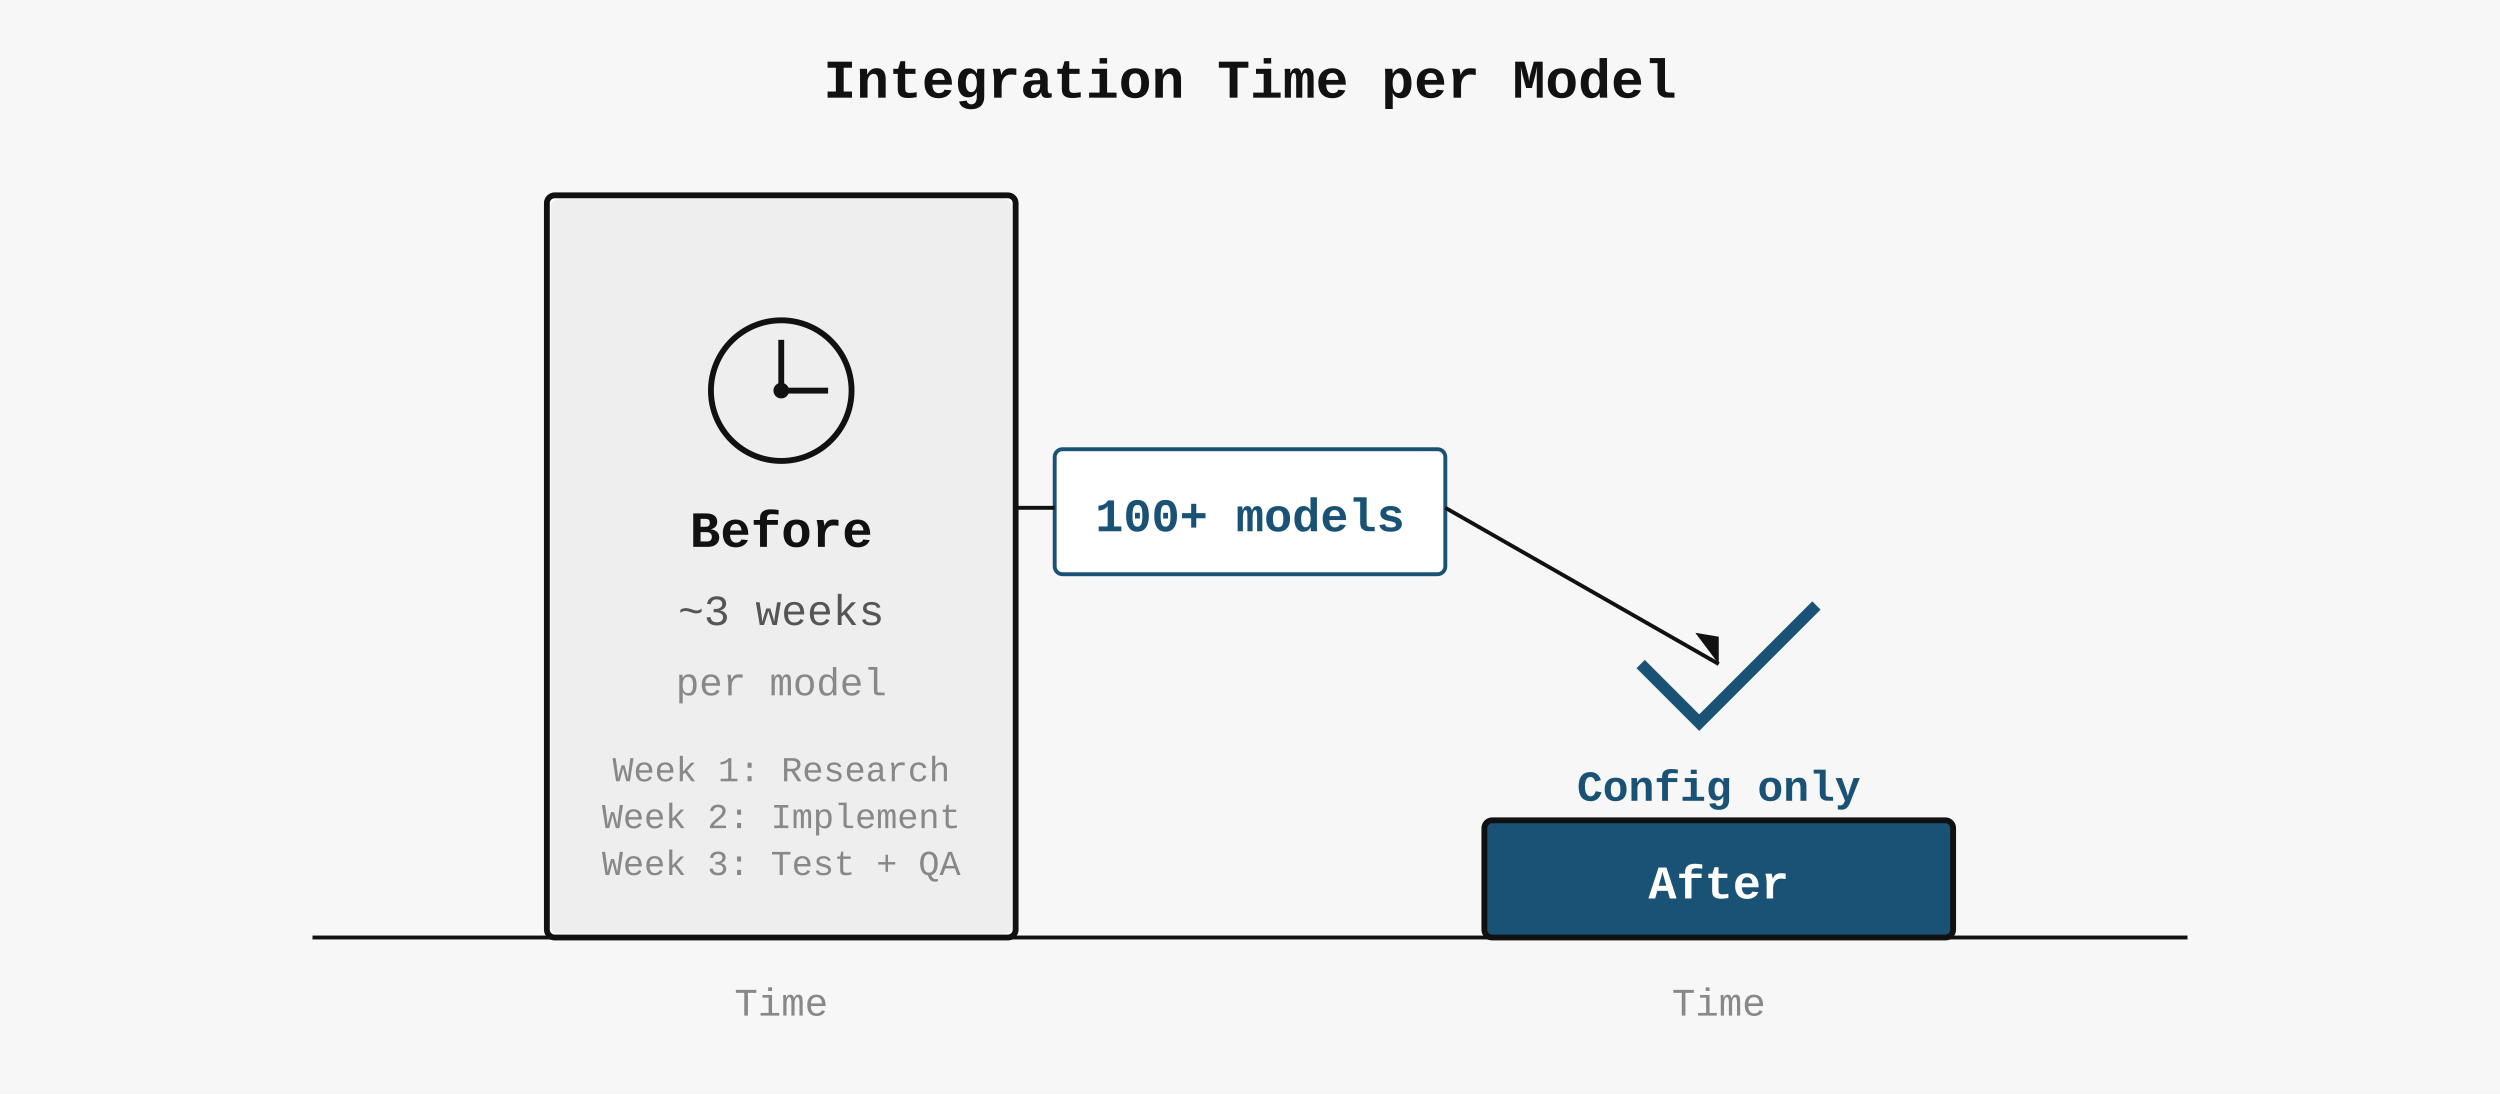
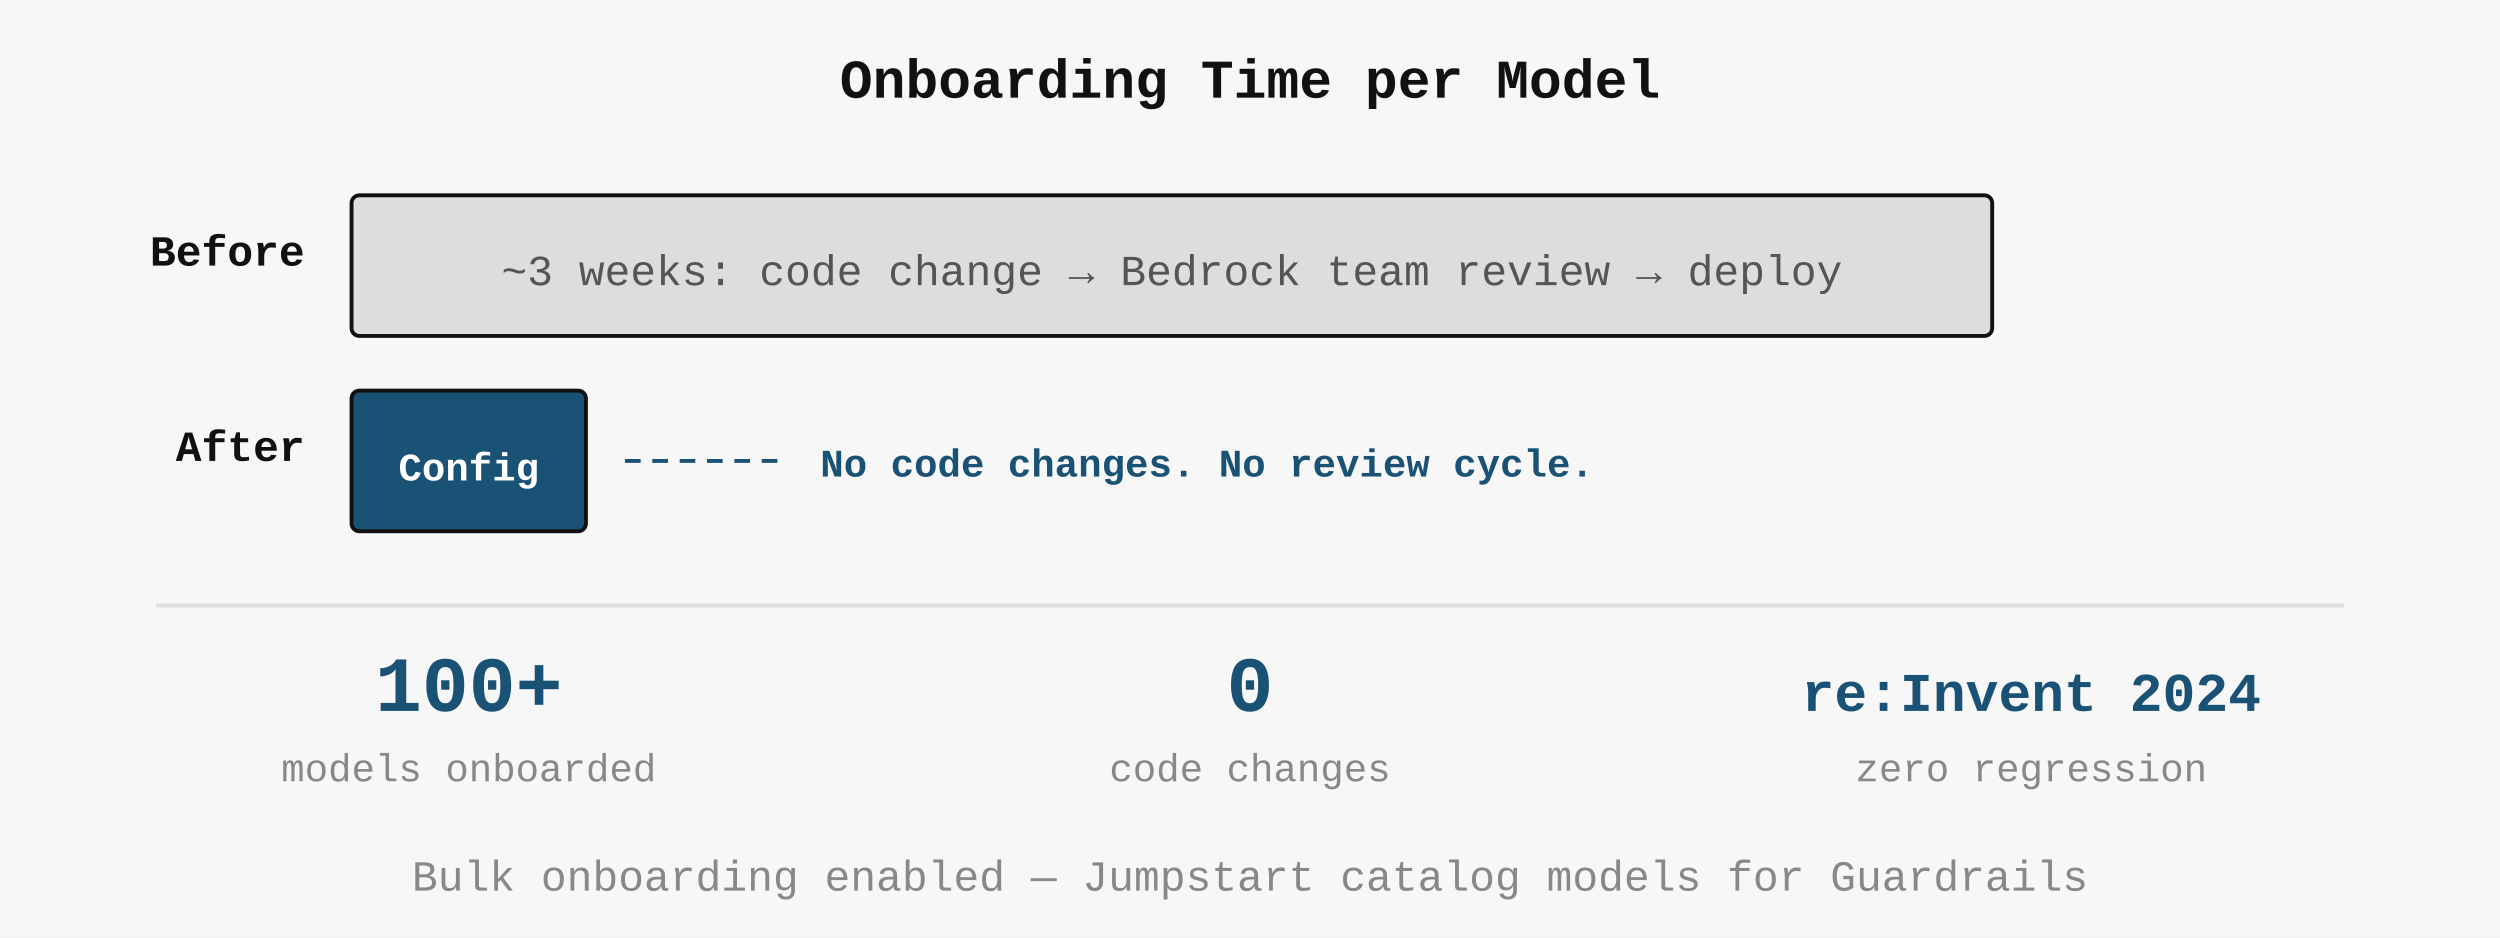
- <svg xmlns="http://www.w3.org/2000/svg" viewBox="0 0 640 280" width="640" height="280">
-   <rect width="640" height="280" fill="#f7f7f7" />
-   <text x="320" y="25" text-anchor="middle" font-family="'SF Mono', Monaco, 'Cascadia Code', 'Roboto Mono', Consolas, 'Courier New', monospace" font-size="14" font-weight="600" fill="#111">Integration Time per Model</text>
-   <line x1="80" y1="240" x2="560" y2="240" stroke="#111" stroke-width="1" />
-   <rect x="140" y="50" width="120" height="190" rx="2" fill="#fff" stroke="#111" stroke-width="1.5" />
-   <rect x="141" y="51" width="118" height="188" rx="2" fill="#ddd" opacity="0.5" />
-   <circle cx="200" cy="100" r="18" fill="none" stroke="#111" stroke-width="1.5" />
-   <line x1="200" y1="100" x2="200" y2="87" stroke="#111" stroke-width="1.5" />
-   <line x1="200" y1="100" x2="212" y2="100" stroke="#111" stroke-width="1.5" />
-   <circle cx="200" cy="100" r="2" fill="#111" />
-   <text x="200" y="140" text-anchor="middle" font-family="'SF Mono', Monaco, 'Cascadia Code', 'Roboto Mono', Consolas, 'Courier New', monospace" font-size="13" font-weight="600" fill="#111">Before</text>
-   <text x="200" y="160" text-anchor="middle" font-family="'SF Mono', Monaco, 'Cascadia Code', 'Roboto Mono', Consolas, 'Courier New', monospace" font-size="11" fill="#555">~3 weeks</text>
-   <text x="200" y="178" text-anchor="middle" font-family="'SF Mono', Monaco, 'Cascadia Code', 'Roboto Mono', Consolas, 'Courier New', monospace" font-size="10" fill="#888">per model</text>
-   <text x="200" y="200" text-anchor="middle" font-family="'SF Mono', Monaco, 'Cascadia Code', 'Roboto Mono', Consolas, 'Courier New', monospace" font-size="9" fill="#888">Week 1: Research</text>
-   <text x="200" y="212" text-anchor="middle" font-family="'SF Mono', Monaco, 'Cascadia Code', 'Roboto Mono', Consolas, 'Courier New', monospace" font-size="9" fill="#888">Week 2: Implement</text>
-   <text x="200" y="224" text-anchor="middle" font-family="'SF Mono', Monaco, 'Cascadia Code', 'Roboto Mono', Consolas, 'Courier New', monospace" font-size="9" fill="#888">Week 3: Test + QA</text>
-   <rect x="380" y="210" width="120" height="30" rx="2" fill="#1a5276" stroke="#111" stroke-width="1.5" />
-   <text x="440" y="230" text-anchor="middle" font-family="'SF Mono', Monaco, 'Cascadia Code', 'Roboto Mono', Consolas, 'Courier New', monospace" font-size="12" font-weight="600" fill="#fff">After</text>
-   <path d="M420,170 L435,185 L465,155" fill="none" stroke="#1a5276" stroke-width="3" />
-   <text x="440" y="205" text-anchor="middle" font-family="'SF Mono', Monaco, 'Cascadia Code', 'Roboto Mono', Consolas, 'Courier New', monospace" font-size="11" fill="#1a5276" font-weight="600">Config only</text>
-   <rect x="270" y="115" width="100" height="32" rx="2" fill="#fff" stroke="#1a5276" stroke-width="1" />
-   <text x="320" y="136" text-anchor="middle" font-family="'SF Mono', Monaco, 'Cascadia Code', 'Roboto Mono', Consolas, 'Courier New', monospace" font-size="12" font-weight="600" fill="#1a5276">100+ models</text>
-   <line x1="260" y1="130" x2="270" y2="130" stroke="#111" stroke-width="1" />
-   <line x1="370" y1="130" x2="440" y2="170" stroke="#111" stroke-width="1" />
-   <polygon points="440,170 434,162 440,163" fill="#111" />
-   <text x="200" y="260" text-anchor="middle" font-family="'SF Mono', Monaco, 'Cascadia Code', 'Roboto Mono', Consolas, 'Courier New', monospace" font-size="10" fill="#888">Time</text>
-   <text x="440" y="260" text-anchor="middle" font-family="'SF Mono', Monaco, 'Cascadia Code', 'Roboto Mono', Consolas, 'Courier New', monospace" font-size="10" fill="#888">Time</text>
+ <svg xmlns="http://www.w3.org/2000/svg" viewBox="0 0 640 240" width="640" height="240">
+   <rect width="640" height="240" fill="#f7f7f7" />
+   <text x="320" y="25" text-anchor="middle" font-family="'SF Mono', Monaco, 'Cascadia Code', 'Roboto Mono', Consolas, 'Courier New', monospace" font-size="14" font-weight="600" fill="#111">Onboarding Time per Model</text>
+   <text x="78" y="68" text-anchor="end" font-family="'SF Mono', Monaco, 'Cascadia Code', 'Roboto Mono', Consolas, 'Courier New', monospace" font-size="11" font-weight="600" fill="#111">Before</text>
+   <rect x="90" y="50" width="420" height="36" rx="2" fill="#ddd" stroke="#111" stroke-width="1" />
+   <text x="300" y="73" text-anchor="middle" font-family="'SF Mono', Monaco, 'Cascadia Code', 'Roboto Mono', Consolas, 'Courier New', monospace" font-size="11" fill="#555">~3 weeks: code change → Bedrock team review → deploy</text>
+   <text x="78" y="118" text-anchor="end" font-family="'SF Mono', Monaco, 'Cascadia Code', 'Roboto Mono', Consolas, 'Courier New', monospace" font-size="11" font-weight="600" fill="#111">After</text>
+   <rect x="90" y="100" width="60" height="36" rx="2" fill="#1a5276" stroke="#111" stroke-width="1" />
+   <text x="120" y="123" text-anchor="middle" font-family="'SF Mono', Monaco, 'Cascadia Code', 'Roboto Mono', Consolas, 'Courier New', monospace" font-size="10" font-weight="600" fill="#fff">Config</text>
+   <line x1="160" y1="118" x2="200" y2="118" stroke="#1a5276" stroke-width="1" stroke-dasharray="4,3" />
+   <text x="210" y="122" font-family="'SF Mono', Monaco, 'Cascadia Code', 'Roboto Mono', Consolas, 'Courier New', monospace" font-size="10" fill="#1a5276" font-weight="600">No code changes. No review cycle.</text>
+   <line x1="40" y1="155" x2="600" y2="155" stroke="#ddd" stroke-width="1" />
+   <text x="120" y="182" text-anchor="middle" font-family="'SF Mono', Monaco, 'Cascadia Code', 'Roboto Mono', Consolas, 'Courier New', monospace" font-size="20" font-weight="600" fill="#1a5276">100+</text>
+   <text x="120" y="200" text-anchor="middle" font-family="'SF Mono', Monaco, 'Cascadia Code', 'Roboto Mono', Consolas, 'Courier New', monospace" font-size="10" fill="#888">models onboarded</text>
+   <text x="320" y="182" text-anchor="middle" font-family="'SF Mono', Monaco, 'Cascadia Code', 'Roboto Mono', Consolas, 'Courier New', monospace" font-size="20" font-weight="600" fill="#1a5276">0</text>
+   <text x="320" y="200" text-anchor="middle" font-family="'SF Mono', Monaco, 'Cascadia Code', 'Roboto Mono', Consolas, 'Courier New', monospace" font-size="10" fill="#888">code changes</text>
+   <text x="520" y="182" text-anchor="middle" font-family="'SF Mono', Monaco, 'Cascadia Code', 'Roboto Mono', Consolas, 'Courier New', monospace" font-size="14" font-weight="600" fill="#1a5276">re:Invent 2024</text>
+   <text x="520" y="200" text-anchor="middle" font-family="'SF Mono', Monaco, 'Cascadia Code', 'Roboto Mono', Consolas, 'Courier New', monospace" font-size="10" fill="#888">zero regression</text>
+   <text x="320" y="228" text-anchor="middle" font-family="'SF Mono', Monaco, 'Cascadia Code', 'Roboto Mono', Consolas, 'Courier New', monospace" font-size="11" fill="#888">Bulk onboarding enabled — Jumpstart catalog models for Guardrails</text>
</svg>
